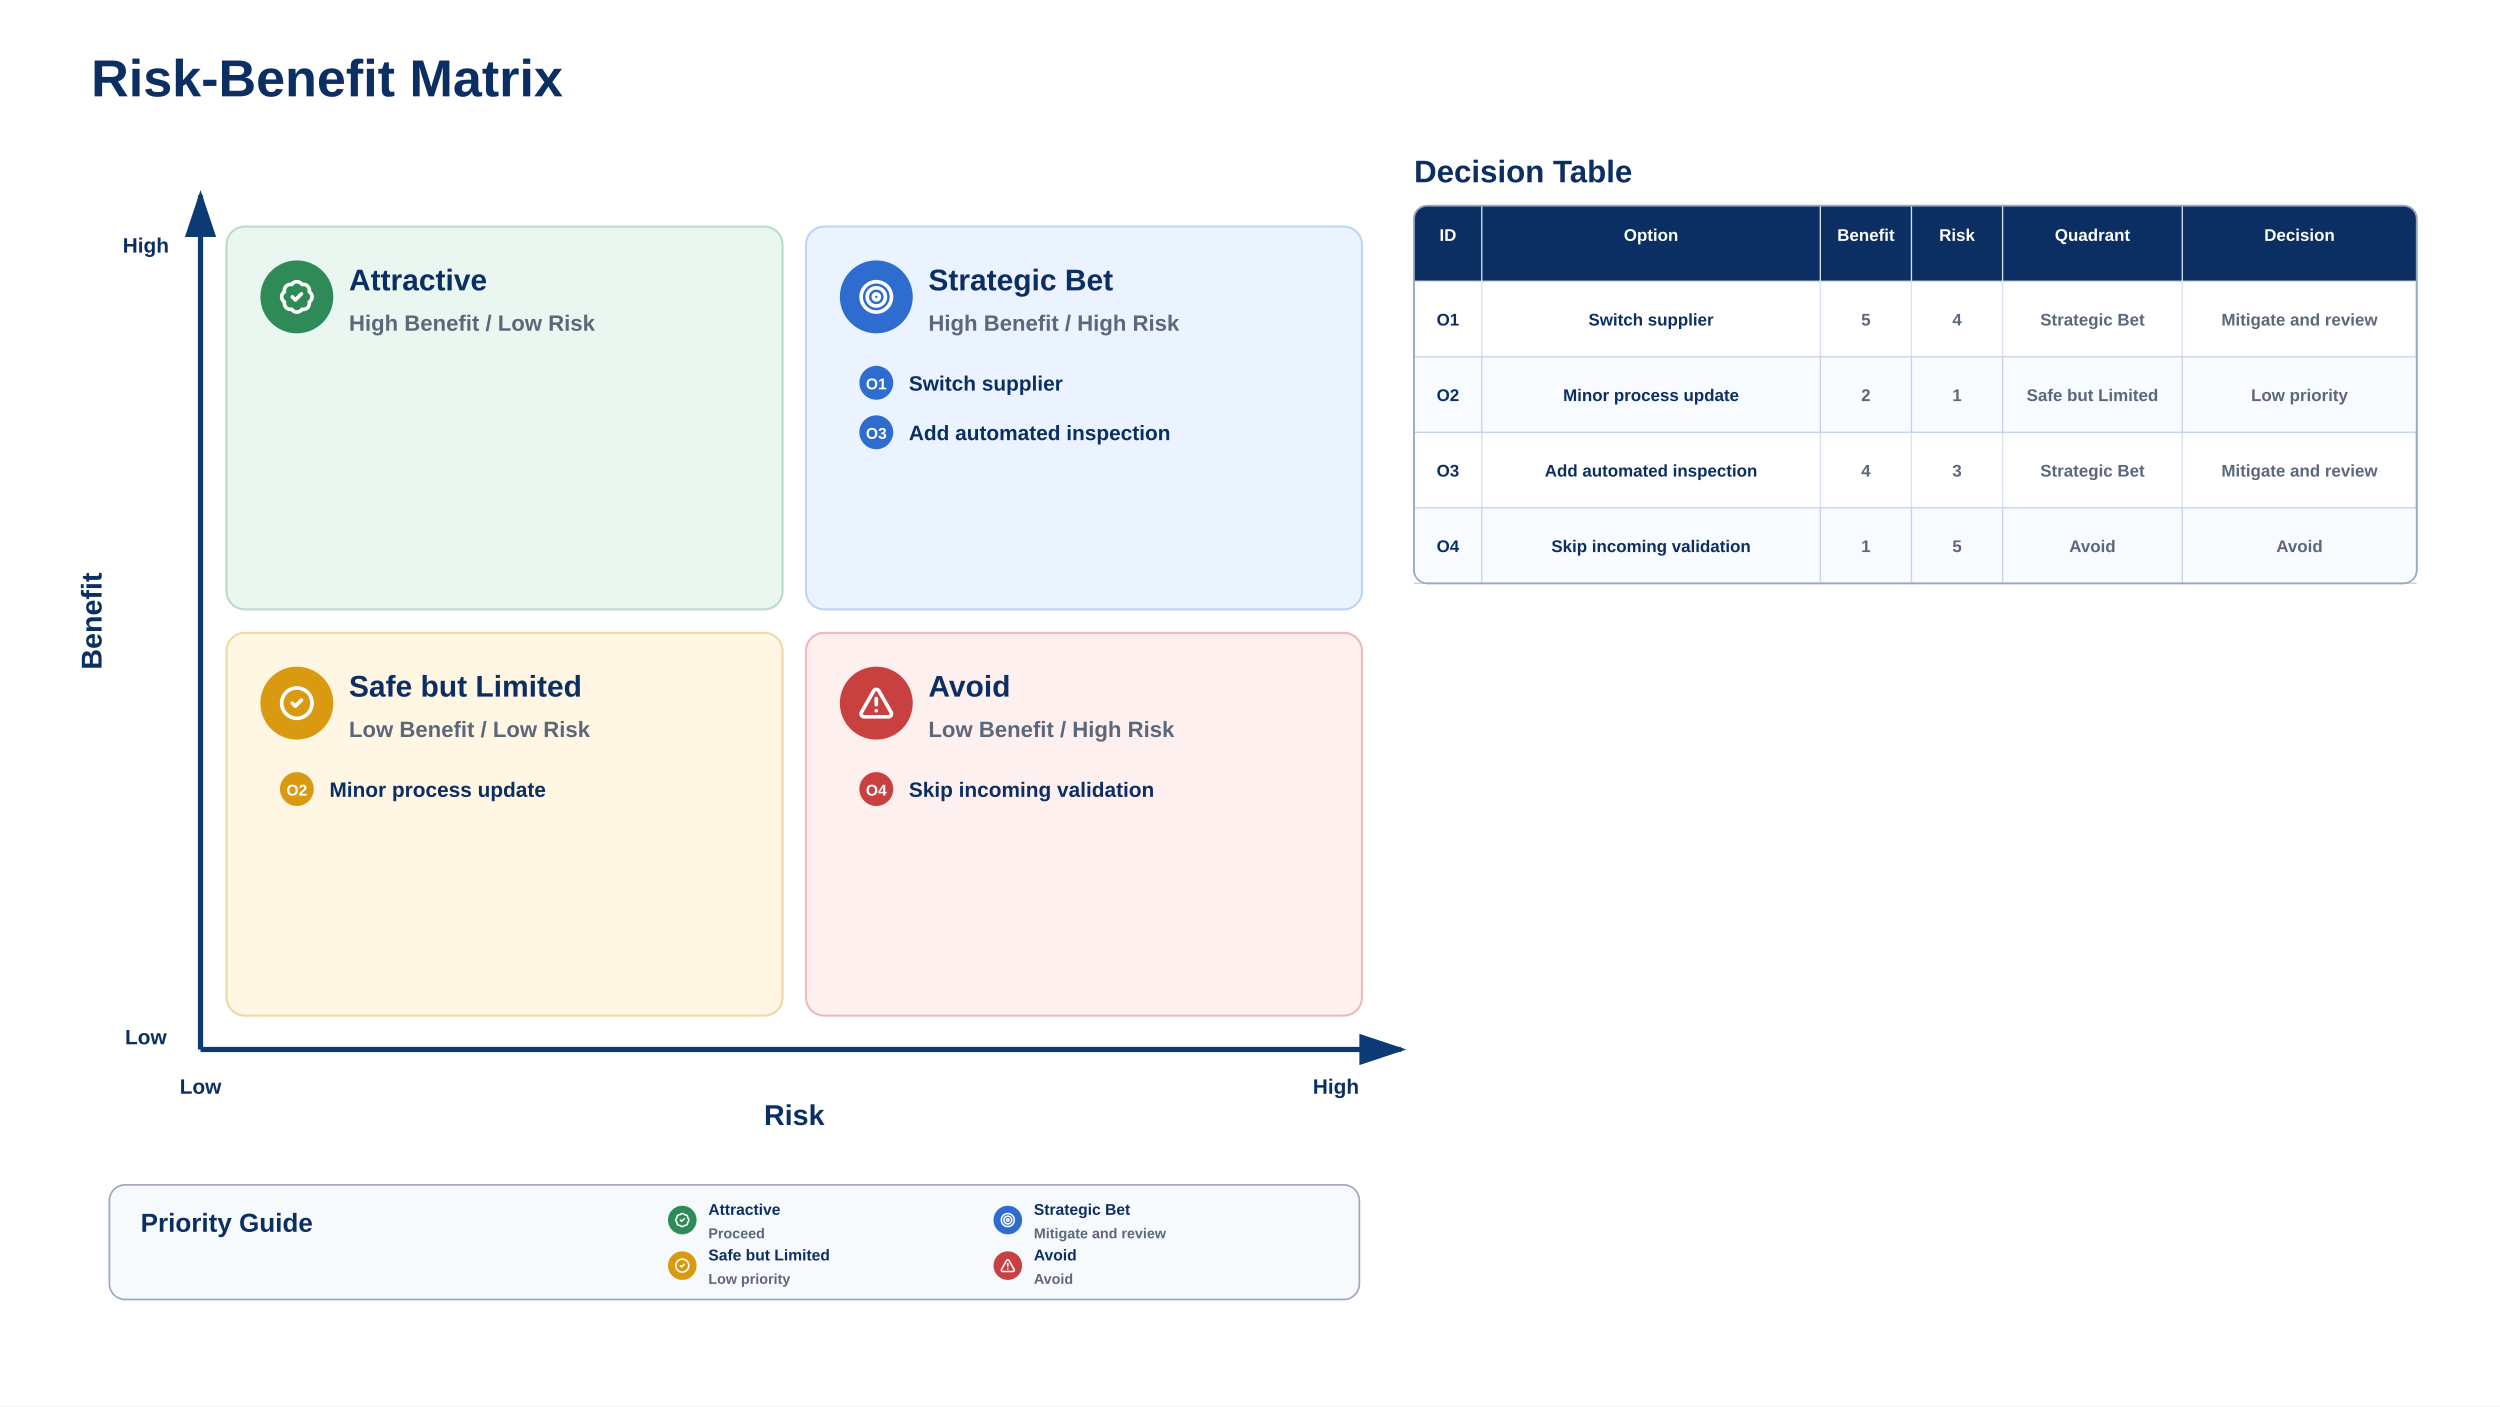
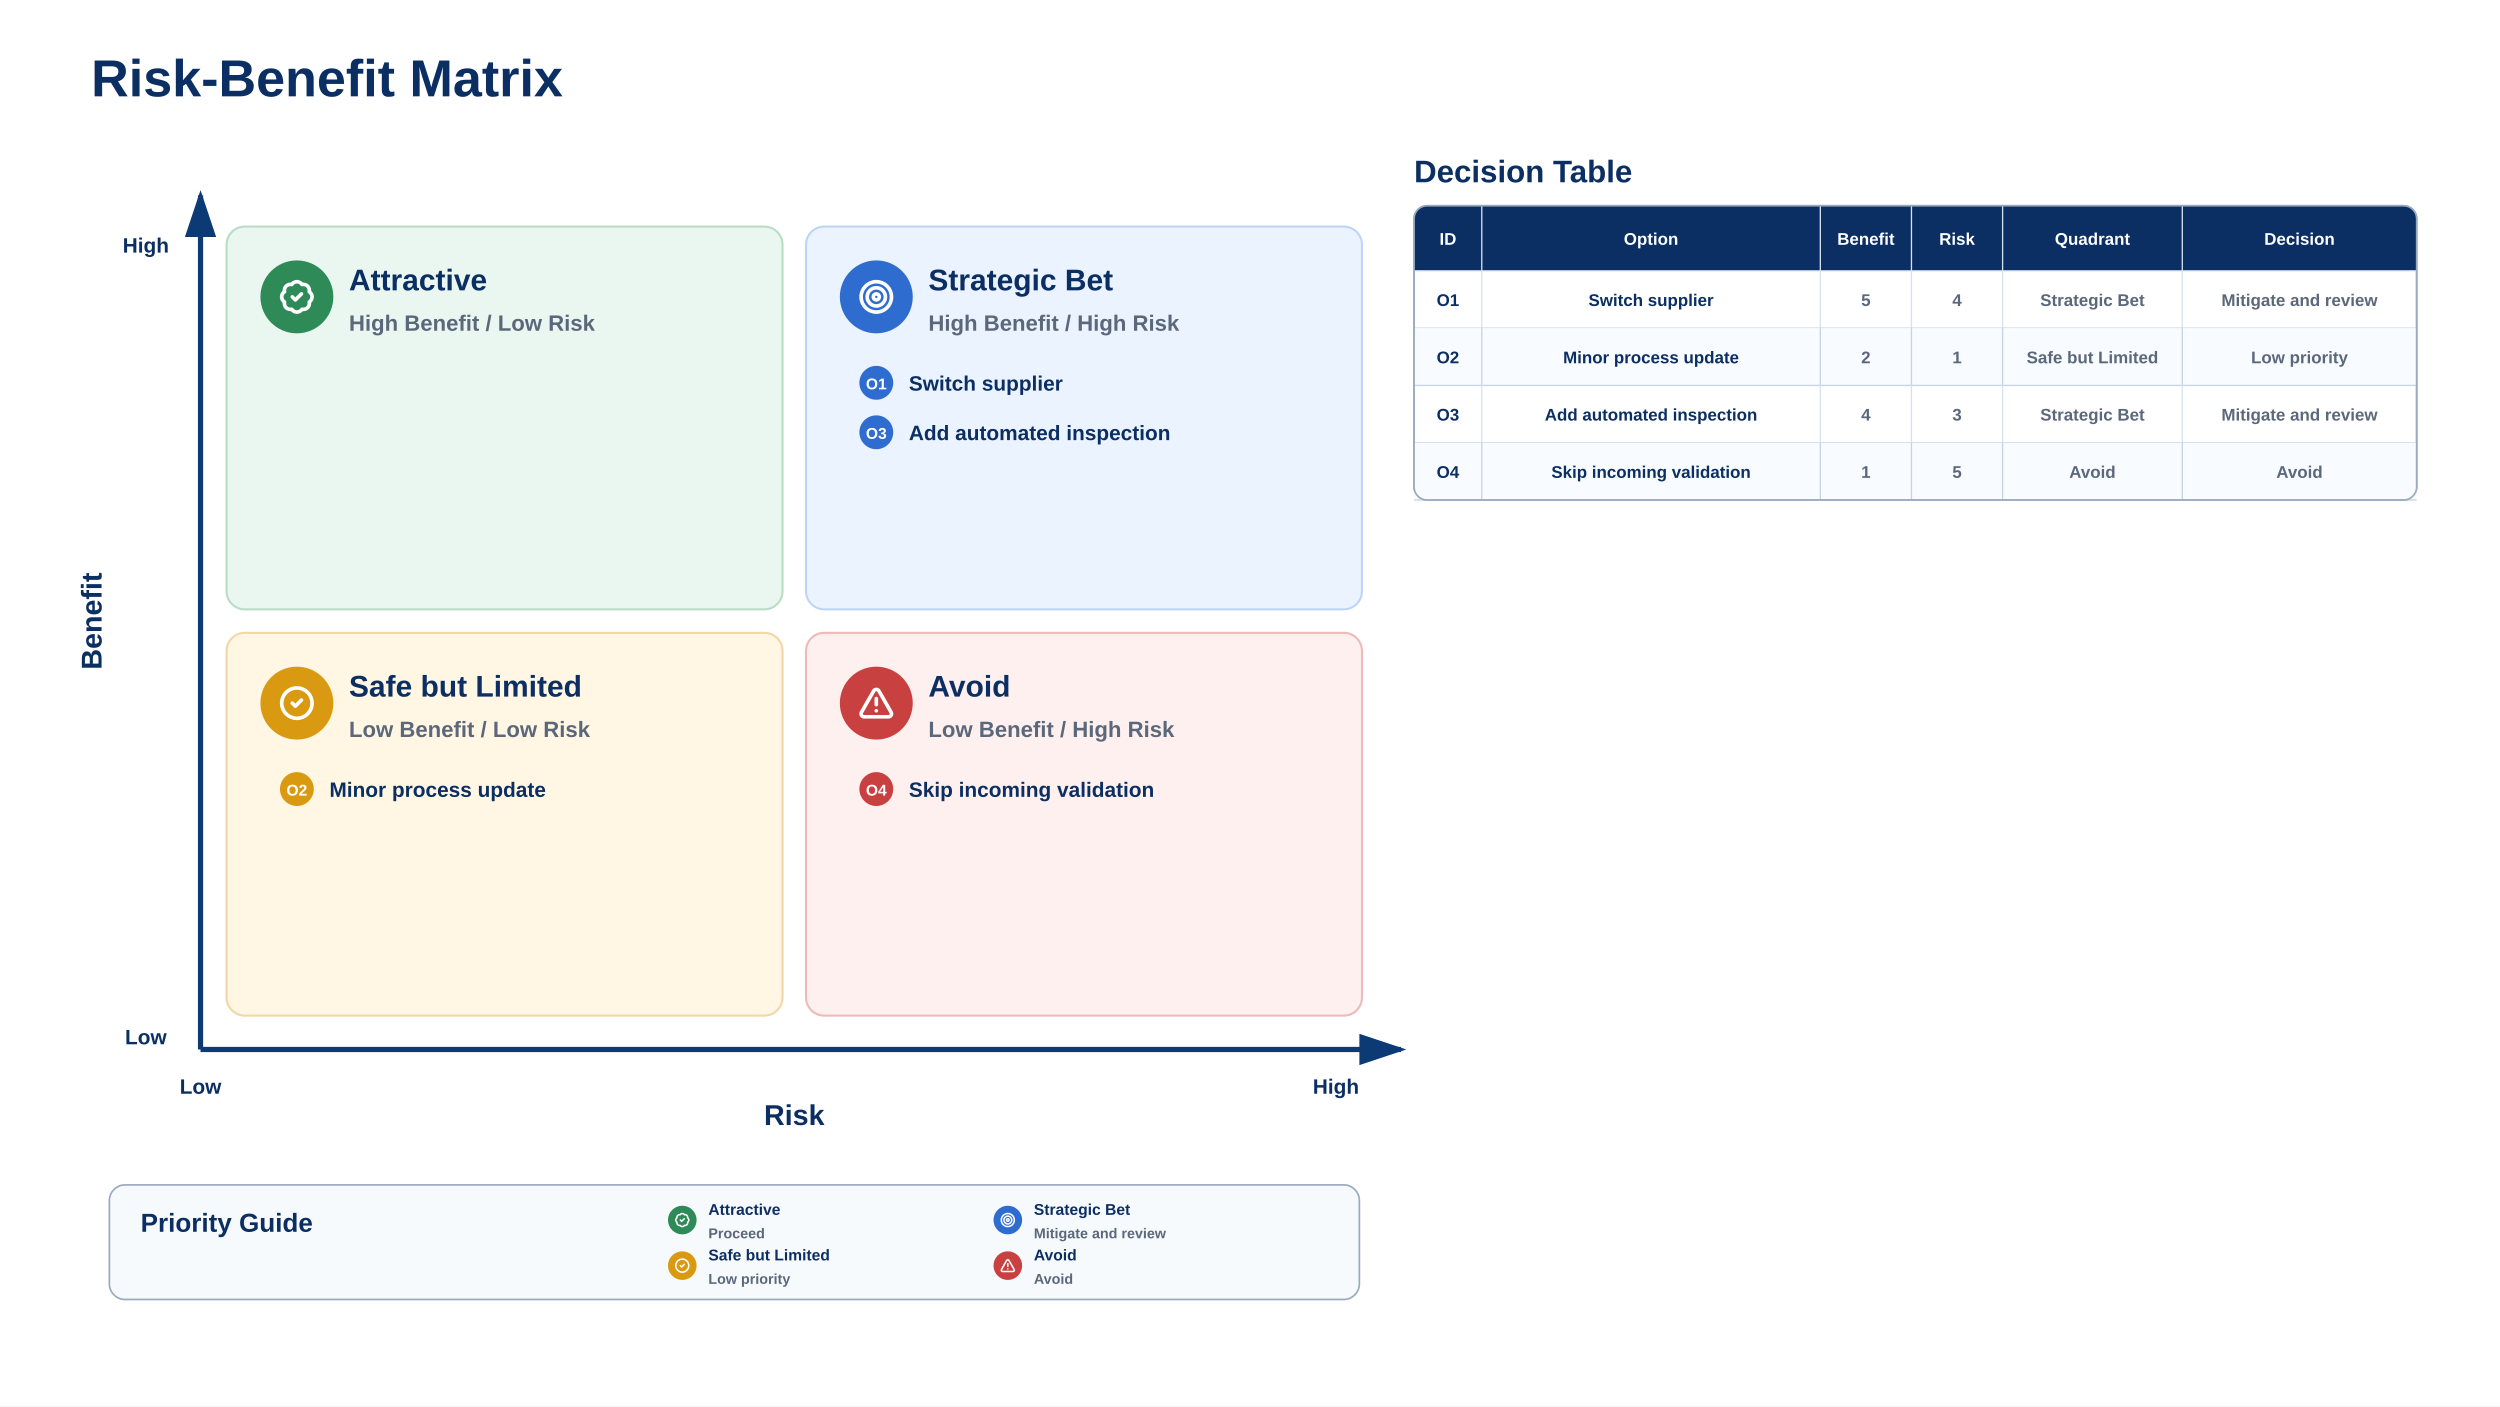
<svg xmlns="http://www.w3.org/2000/svg" width="1920" height="1080" viewBox="0 0 1920 1080">
  <defs>
    <marker id="arrowNavy" markerWidth="10" markerHeight="10" refX="8" refY="3" orient="auto" markerUnits="strokeWidth">
      <path d="M0,0 L0,6 L9,3 z" fill="#0B3A75" />
    </marker>
  </defs>
  <rect width="1920" height="1080" fill="#FFFFFF" />
  <text x="70" y="74" font-family="Arial" font-size="40" font-weight="700" fill="#0B2E63">Risk-Benefit Matrix</text>
  <g id="two-by-two-matrix">
    <line x1="154" y1="806" x2="1076" y2="806" stroke="#0B3A75" stroke-width="4" marker-end="url(#arrowNavy)" />
    <line x1="154" y1="806" x2="154" y2="150" stroke="#0B3A75" stroke-width="4" marker-end="url(#arrowNavy)" />
    <text x="610.0" y="864" text-anchor="middle" font-family="Arial" font-size="22" font-weight="700" fill="#0B2E63">Risk</text>
    <text transform="rotate(-90 78 477.0)" x="78" y="477.0" text-anchor="middle" font-family="Arial" font-size="22" font-weight="700" fill="#0B2E63">Benefit</text>
    <text x="154" y="840" text-anchor="middle" font-family="Arial" font-size="16" font-weight="700" fill="#0B2E63">Low</text>
    <text x="1026" y="840" text-anchor="middle" font-family="Arial" font-size="16" font-weight="700" fill="#0B2E63">High</text>
    <text x="112" y="802" text-anchor="middle" font-family="Arial" font-size="16" font-weight="700" fill="#0B2E63">Low</text>
    <text x="112" y="194" text-anchor="middle" font-family="Arial" font-size="16" font-weight="700" fill="#0B2E63">High</text>
    <g class="matrix-quadrant matrix-top_left" data-quadrant="top_left">
      <rect x="174.0" y="174.0" width="427.0" height="294.0" rx="14" fill="#EAF7F0" stroke="#B9DCC7" stroke-width="1.6" />
      <circle cx="228.0" cy="228.0" r="28" fill="#2E8B57" />
      <g class="lucide-icon lucide-badge-check" transform="translate(214.0 214.0) scale(1.167)" stroke="#FFFFFF" fill="none" stroke-width="2.4" stroke-linecap="round" stroke-linejoin="round">
        <path d="M3.85 8.62a4 4 0 0 1 4.78-4.77 4 4 0 0 1 6.74 0 4 4 0 0 1 4.78 4.78 4 4 0 0 1 0 6.74 4 4 0 0 1-4.77 4.78 4 4 0 0 1-6.75 0 4 4 0 0 1-4.78-4.77 4 4 0 0 1 0-6.76Z" />
        <path d="m9 12 2 2 4-4" />
      </g>
      <text x="268.0" y="223.0" font-family="Arial" font-size="23" font-weight="700" fill="#0B2E63">Attractive</text>
      <text x="268.0" y="254.0" font-family="Arial" font-size="17" font-weight="700" fill="#5B677A">High Benefit / Low Risk</text>
    </g>
    <g class="matrix-quadrant matrix-top_right" data-quadrant="top_right">
      <rect x="619.0" y="174.0" width="427.0" height="294.0" rx="14" fill="#EAF3FF" stroke="#BCD5F6" stroke-width="1.6" />
      <circle cx="673.0" cy="228.0" r="28" fill="#2F6CCF" />
      <g class="lucide-icon lucide-target" transform="translate(659.0 214.0) scale(1.167)" stroke="#FFFFFF" fill="none" stroke-width="2.4" stroke-linecap="round" stroke-linejoin="round">
        <circle cx="12" cy="12" r="10" />
        <circle cx="12" cy="12" r="6" />
        <circle cx="12" cy="12" r="2" />
      </g>
      <text x="713.0" y="223.0" font-family="Arial" font-size="23" font-weight="700" fill="#0B2E63">Strategic Bet</text>
      <text x="713.0" y="254.0" font-family="Arial" font-size="17" font-weight="700" fill="#5B677A">High Benefit / High Risk</text>
      <circle class="matrix-item-marker" cx="673.0" cy="294.0" r="13" fill="#2F6CCF" />
      <text x="673.0" y="299.0" text-anchor="middle" font-family="Arial" font-size="12" font-weight="700" fill="#FFFFFF">O1</text>
      <text class="matrix-item-label" x="698.0" y="300.0" font-family="Arial" font-size="16" font-weight="700" fill="#0B2E63">Switch supplier</text>
      <circle class="matrix-item-marker" cx="673.0" cy="332.0" r="13" fill="#2F6CCF" />
      <text x="673.0" y="337.0" text-anchor="middle" font-family="Arial" font-size="12" font-weight="700" fill="#FFFFFF">O3</text>
      <text class="matrix-item-label" x="698.0" y="338.0" font-family="Arial" font-size="16" font-weight="700" fill="#0B2E63">Add automated inspection</text>
    </g>
    <g class="matrix-quadrant matrix-bottom_left" data-quadrant="bottom_left">
      <rect x="174.0" y="486.0" width="427.0" height="294.0" rx="14" fill="#FFF6E3" stroke="#F1D7A5" stroke-width="1.6" />
      <circle cx="228.0" cy="540.0" r="28" fill="#D99A12" />
      <g class="lucide-icon lucide-circle-check" transform="translate(214.0 526.0) scale(1.167)" stroke="#FFFFFF" fill="none" stroke-width="2.4" stroke-linecap="round" stroke-linejoin="round">
        <circle cx="12" cy="12" r="10" />
        <path d="m9 12 2 2 4-4" />
      </g>
      <text x="268.0" y="535.0" font-family="Arial" font-size="23" font-weight="700" fill="#0B2E63">Safe but Limited</text>
      <text x="268.0" y="566.0" font-family="Arial" font-size="17" font-weight="700" fill="#5B677A">Low Benefit / Low Risk</text>
      <circle class="matrix-item-marker" cx="228.0" cy="606.0" r="13" fill="#D99A12" />
      <text x="228.0" y="611.0" text-anchor="middle" font-family="Arial" font-size="12" font-weight="700" fill="#FFFFFF">O2</text>
      <text class="matrix-item-label" x="253.0" y="612.0" font-family="Arial" font-size="16" font-weight="700" fill="#0B2E63">Minor process update</text>
    </g>
    <g class="matrix-quadrant matrix-bottom_right" data-quadrant="bottom_right">
      <rect x="619.0" y="486.0" width="427.0" height="294.0" rx="14" fill="#FFF0F0" stroke="#F0B8B8" stroke-width="1.6" />
      <circle cx="673.0" cy="540.0" r="28" fill="#C94040" />
      <g class="lucide-icon lucide-triangle-alert" transform="translate(659.0 526.0) scale(1.167)" stroke="#FFFFFF" fill="none" stroke-width="2.4" stroke-linecap="round" stroke-linejoin="round">
        <path d="m21.73 18-8-14a2 2 0 0 0-3.48 0l-8 14A2 2 0 0 0 4 21h16a2 2 0 0 0 1.73-3" />
        <path d="M12 9v4" />
        <path d="M12 17h.01" />
      </g>
      <text x="713.0" y="535.0" font-family="Arial" font-size="23" font-weight="700" fill="#0B2E63">Avoid</text>
      <text x="713.0" y="566.0" font-family="Arial" font-size="17" font-weight="700" fill="#5B677A">Low Benefit / High Risk</text>
      <circle class="matrix-item-marker" cx="673.0" cy="606.0" r="13" fill="#C94040" />
      <text x="673.0" y="611.0" text-anchor="middle" font-family="Arial" font-size="12" font-weight="700" fill="#FFFFFF">O4</text>
      <text class="matrix-item-label" x="698.0" y="612.0" font-family="Arial" font-size="16" font-weight="700" fill="#0B2E63">Skip incoming validation</text>
    </g>
  </g>
  <g id="matrix-side-table">
    <text x="1086" y="140" font-family="Arial" font-size="24" font-weight="700" fill="#0B2E63">Decision Table</text>
-     <rect x="1086" y="158" width="770" height="290.0" rx="10" fill="#FFFFFF" stroke="#9AA9BD" stroke-width="1.3" />
-     <rect x="1086" y="158" width="770" height="58" rx="10" fill="#0B2E63" />
-     <rect x="1086" y="187" width="770" height="29" fill="#0B2E63" />
-     <text x="1112.0" y="185.0" text-anchor="middle" font-family="Arial" font-size="13" font-weight="700" fill="#FFFFFF">ID</text>
-     <text x="1268.0" y="185.0" text-anchor="middle" font-family="Arial" font-size="13" font-weight="700" fill="#FFFFFF">Option</text>
-     <line x1="1138.0" y1="158" x2="1138.0" y2="216" stroke="#D8E2EE" stroke-width="1" />
-     <text x="1433.0" y="185.0" text-anchor="middle" font-family="Arial" font-size="13" font-weight="700" fill="#FFFFFF">Benefit</text>
-     <line x1="1398.0" y1="158" x2="1398.0" y2="216" stroke="#D8E2EE" stroke-width="1" />
-     <text x="1503.0" y="185.0" text-anchor="middle" font-family="Arial" font-size="13" font-weight="700" fill="#FFFFFF">Risk</text>
-     <line x1="1468.0" y1="158" x2="1468.0" y2="216" stroke="#D8E2EE" stroke-width="1" />
-     <text x="1607.0" y="185.0" text-anchor="middle" font-family="Arial" font-size="13" font-weight="700" fill="#FFFFFF">Quadrant</text>
-     <line x1="1538.0" y1="158" x2="1538.0" y2="216" stroke="#D8E2EE" stroke-width="1" />
-     <text x="1766.0" y="185.0" text-anchor="middle" font-family="Arial" font-size="13" font-weight="700" fill="#FFFFFF">Decision</text>
-     <line x1="1676.0" y1="158" x2="1676.0" y2="216" stroke="#D8E2EE" stroke-width="1" />
-     <line x1="1086" y1="216" x2="1856" y2="216" stroke="#D8E2EE" stroke-width="1" />
+     <rect x="1086" y="158" width="770" height="226.0" rx="10" fill="#FFFFFF" stroke="#9AA9BD" stroke-width="1.3" />
+     <rect x="1086" y="158" width="770" height="50" rx="10" fill="#0B2E63" />
+     <rect x="1086" y="187" width="770" height="21" fill="#0B2E63" />
+     <text x="1112.0" y="188.0" text-anchor="middle" font-family="Arial" font-size="13" font-weight="700" fill="#FFFFFF">ID</text>
+     <text x="1268.0" y="188.0" text-anchor="middle" font-family="Arial" font-size="13" font-weight="700" fill="#FFFFFF">Option</text>
+     <line x1="1138.0" y1="158" x2="1138.0" y2="208" stroke="#D8E2EE" stroke-width="1" />
+     <text x="1433.0" y="188.0" text-anchor="middle" font-family="Arial" font-size="13" font-weight="700" fill="#FFFFFF">Benefit</text>
+     <line x1="1398.0" y1="158" x2="1398.0" y2="208" stroke="#D8E2EE" stroke-width="1" />
+     <text x="1503.0" y="188.0" text-anchor="middle" font-family="Arial" font-size="13" font-weight="700" fill="#FFFFFF">Risk</text>
+     <line x1="1468.0" y1="158" x2="1468.0" y2="208" stroke="#D8E2EE" stroke-width="1" />
+     <text x="1607.0" y="188.0" text-anchor="middle" font-family="Arial" font-size="13" font-weight="700" fill="#FFFFFF">Quadrant</text>
+     <line x1="1538.0" y1="158" x2="1538.0" y2="208" stroke="#D8E2EE" stroke-width="1" />
+     <text x="1766.0" y="188.0" text-anchor="middle" font-family="Arial" font-size="13" font-weight="700" fill="#FFFFFF">Decision</text>
+     <line x1="1676.0" y1="158" x2="1676.0" y2="208" stroke="#D8E2EE" stroke-width="1" />
+     <line x1="1086" y1="208" x2="1856" y2="208" stroke="#D8E2EE" stroke-width="1" />
    <g class="matrix-table-row" data-item-id="O1">
-       <line class="matrix-table-body-grid" x1="1138.0" y1="216.0" x2="1138.0" y2="274.0" stroke="#D8E2EE" stroke-width="1" />
-       <line class="matrix-table-body-grid" x1="1398.0" y1="216.0" x2="1398.0" y2="274.0" stroke="#D8E2EE" stroke-width="1" />
-       <line class="matrix-table-body-grid" x1="1468.0" y1="216.0" x2="1468.0" y2="274.0" stroke="#D8E2EE" stroke-width="1" />
-       <line class="matrix-table-body-grid" x1="1538.0" y1="216.0" x2="1538.0" y2="274.0" stroke="#D8E2EE" stroke-width="1" />
-       <line class="matrix-table-body-grid" x1="1676.0" y1="216.0" x2="1676.0" y2="274.0" stroke="#D8E2EE" stroke-width="1" />
-       <text x="1112.0" y="250.0" text-anchor="middle" font-family="Arial" font-size="13" font-weight="600" fill="#0B2E63">O1</text>
-       <text x="1268.0" y="250.0" text-anchor="middle" font-family="Arial" font-size="13" font-weight="600" fill="#0B2E63">Switch supplier</text>
-       <text x="1433.0" y="250.0" text-anchor="middle" font-family="Arial" font-size="13" font-weight="600" fill="#5B677A">5</text>
-       <text x="1503.0" y="250.0" text-anchor="middle" font-family="Arial" font-size="13" font-weight="600" fill="#5B677A">4</text>
-       <text x="1607.0" y="250.0" text-anchor="middle" font-family="Arial" font-size="13" font-weight="600" fill="#5B677A">Strategic Bet</text>
-       <text x="1766.0" y="250.0" text-anchor="middle" font-family="Arial" font-size="13" font-weight="600" fill="#5B677A">Mitigate and review</text>
+       <line class="matrix-table-body-grid" x1="1138.0" y1="208.0" x2="1138.0" y2="252.0" stroke="#D8E2EE" stroke-width="1" />
+       <line class="matrix-table-body-grid" x1="1398.0" y1="208.0" x2="1398.0" y2="252.0" stroke="#D8E2EE" stroke-width="1" />
+       <line class="matrix-table-body-grid" x1="1468.0" y1="208.0" x2="1468.0" y2="252.0" stroke="#D8E2EE" stroke-width="1" />
+       <line class="matrix-table-body-grid" x1="1538.0" y1="208.0" x2="1538.0" y2="252.0" stroke="#D8E2EE" stroke-width="1" />
+       <line class="matrix-table-body-grid" x1="1676.0" y1="208.0" x2="1676.0" y2="252.0" stroke="#D8E2EE" stroke-width="1" />
+       <text x="1112.0" y="235.0" text-anchor="middle" font-family="Arial" font-size="13" font-weight="600" fill="#0B2E63">O1</text>
+       <text x="1268.0" y="235.0" text-anchor="middle" font-family="Arial" font-size="13" font-weight="600" fill="#0B2E63">Switch supplier</text>
+       <text x="1433.0" y="235.0" text-anchor="middle" font-family="Arial" font-size="13" font-weight="600" fill="#5B677A">5</text>
+       <text x="1503.0" y="235.0" text-anchor="middle" font-family="Arial" font-size="13" font-weight="600" fill="#5B677A">4</text>
+       <text x="1607.0" y="235.0" text-anchor="middle" font-family="Arial" font-size="13" font-weight="600" fill="#5B677A">Strategic Bet</text>
+       <text x="1766.0" y="235.0" text-anchor="middle" font-family="Arial" font-size="13" font-weight="600" fill="#5B677A">Mitigate and review</text>
    </g>
+     <line class="matrix-table-row-separator" x1="1086" y1="252.0" x2="1856" y2="252.0" stroke="#C5D3E4" stroke-width="1" />
    <g class="matrix-table-row" data-item-id="O2">
-       <rect x="1086" y="274.0" width="770" height="58.0" fill="#F8FBFF" />
-       <line class="matrix-table-body-grid" x1="1138.0" y1="274.0" x2="1138.0" y2="332.0" stroke="#C5D3E4" stroke-width="1" />
-       <line class="matrix-table-body-grid" x1="1398.0" y1="274.0" x2="1398.0" y2="332.0" stroke="#C5D3E4" stroke-width="1" />
-       <line class="matrix-table-body-grid" x1="1468.0" y1="274.0" x2="1468.0" y2="332.0" stroke="#C5D3E4" stroke-width="1" />
-       <line class="matrix-table-body-grid" x1="1538.0" y1="274.0" x2="1538.0" y2="332.0" stroke="#C5D3E4" stroke-width="1" />
-       <line class="matrix-table-body-grid" x1="1676.0" y1="274.0" x2="1676.0" y2="332.0" stroke="#C5D3E4" stroke-width="1" />
-       <text x="1112.0" y="308.0" text-anchor="middle" font-family="Arial" font-size="13" font-weight="600" fill="#0B2E63">O2</text>
-       <text x="1268.0" y="308.0" text-anchor="middle" font-family="Arial" font-size="13" font-weight="600" fill="#0B2E63">Minor process update</text>
-       <text x="1433.0" y="308.0" text-anchor="middle" font-family="Arial" font-size="13" font-weight="600" fill="#5B677A">2</text>
-       <text x="1503.0" y="308.0" text-anchor="middle" font-family="Arial" font-size="13" font-weight="600" fill="#5B677A">1</text>
-       <text x="1607.0" y="308.0" text-anchor="middle" font-family="Arial" font-size="13" font-weight="600" fill="#5B677A">Safe but Limited</text>
-       <text x="1766.0" y="308.0" text-anchor="middle" font-family="Arial" font-size="13" font-weight="600" fill="#5B677A">Low priority</text>
+       <rect x="1086" y="252.0" width="770" height="44.0" fill="#F8FBFF" />
+       <line class="matrix-table-body-grid" x1="1138.0" y1="252.0" x2="1138.0" y2="296.0" stroke="#C5D3E4" stroke-width="1" />
+       <line class="matrix-table-body-grid" x1="1398.0" y1="252.0" x2="1398.0" y2="296.0" stroke="#C5D3E4" stroke-width="1" />
+       <line class="matrix-table-body-grid" x1="1468.0" y1="252.0" x2="1468.0" y2="296.0" stroke="#C5D3E4" stroke-width="1" />
+       <line class="matrix-table-body-grid" x1="1538.0" y1="252.0" x2="1538.0" y2="296.0" stroke="#C5D3E4" stroke-width="1" />
+       <line class="matrix-table-body-grid" x1="1676.0" y1="252.0" x2="1676.0" y2="296.0" stroke="#C5D3E4" stroke-width="1" />
+       <text x="1112.0" y="279.0" text-anchor="middle" font-family="Arial" font-size="13" font-weight="600" fill="#0B2E63">O2</text>
+       <text x="1268.0" y="279.0" text-anchor="middle" font-family="Arial" font-size="13" font-weight="600" fill="#0B2E63">Minor process update</text>
+       <text x="1433.0" y="279.0" text-anchor="middle" font-family="Arial" font-size="13" font-weight="600" fill="#5B677A">2</text>
+       <text x="1503.0" y="279.0" text-anchor="middle" font-family="Arial" font-size="13" font-weight="600" fill="#5B677A">1</text>
+       <text x="1607.0" y="279.0" text-anchor="middle" font-family="Arial" font-size="13" font-weight="600" fill="#5B677A">Safe but Limited</text>
+       <text x="1766.0" y="279.0" text-anchor="middle" font-family="Arial" font-size="13" font-weight="600" fill="#5B677A">Low priority</text>
    </g>
+     <line class="matrix-table-row-separator" x1="1086" y1="296.0" x2="1856" y2="296.0" stroke="#C5D3E4" stroke-width="1" />
    <g class="matrix-table-row" data-item-id="O3">
-       <line class="matrix-table-body-grid" x1="1138.0" y1="332.0" x2="1138.0" y2="390.0" stroke="#D8E2EE" stroke-width="1" />
-       <line class="matrix-table-body-grid" x1="1398.0" y1="332.0" x2="1398.0" y2="390.0" stroke="#D8E2EE" stroke-width="1" />
-       <line class="matrix-table-body-grid" x1="1468.0" y1="332.0" x2="1468.0" y2="390.0" stroke="#D8E2EE" stroke-width="1" />
-       <line class="matrix-table-body-grid" x1="1538.0" y1="332.0" x2="1538.0" y2="390.0" stroke="#D8E2EE" stroke-width="1" />
-       <line class="matrix-table-body-grid" x1="1676.0" y1="332.0" x2="1676.0" y2="390.0" stroke="#D8E2EE" stroke-width="1" />
-       <text x="1112.0" y="366.0" text-anchor="middle" font-family="Arial" font-size="13" font-weight="600" fill="#0B2E63">O3</text>
-       <text x="1268.0" y="366.0" text-anchor="middle" font-family="Arial" font-size="13" font-weight="600" fill="#0B2E63">Add automated inspection</text>
-       <text x="1433.0" y="366.0" text-anchor="middle" font-family="Arial" font-size="13" font-weight="600" fill="#5B677A">4</text>
-       <text x="1503.0" y="366.0" text-anchor="middle" font-family="Arial" font-size="13" font-weight="600" fill="#5B677A">3</text>
-       <text x="1607.0" y="366.0" text-anchor="middle" font-family="Arial" font-size="13" font-weight="600" fill="#5B677A">Strategic Bet</text>
-       <text x="1766.0" y="366.0" text-anchor="middle" font-family="Arial" font-size="13" font-weight="600" fill="#5B677A">Mitigate and review</text>
+       <line class="matrix-table-body-grid" x1="1138.0" y1="296.0" x2="1138.0" y2="340.0" stroke="#D8E2EE" stroke-width="1" />
+       <line class="matrix-table-body-grid" x1="1398.0" y1="296.0" x2="1398.0" y2="340.0" stroke="#D8E2EE" stroke-width="1" />
+       <line class="matrix-table-body-grid" x1="1468.0" y1="296.0" x2="1468.0" y2="340.0" stroke="#D8E2EE" stroke-width="1" />
+       <line class="matrix-table-body-grid" x1="1538.0" y1="296.0" x2="1538.0" y2="340.0" stroke="#D8E2EE" stroke-width="1" />
+       <line class="matrix-table-body-grid" x1="1676.0" y1="296.0" x2="1676.0" y2="340.0" stroke="#D8E2EE" stroke-width="1" />
+       <text x="1112.0" y="323.0" text-anchor="middle" font-family="Arial" font-size="13" font-weight="600" fill="#0B2E63">O3</text>
+       <text x="1268.0" y="323.0" text-anchor="middle" font-family="Arial" font-size="13" font-weight="600" fill="#0B2E63">Add automated inspection</text>
+       <text x="1433.0" y="323.0" text-anchor="middle" font-family="Arial" font-size="13" font-weight="600" fill="#5B677A">4</text>
+       <text x="1503.0" y="323.0" text-anchor="middle" font-family="Arial" font-size="13" font-weight="600" fill="#5B677A">3</text>
+       <text x="1607.0" y="323.0" text-anchor="middle" font-family="Arial" font-size="13" font-weight="600" fill="#5B677A">Strategic Bet</text>
+       <text x="1766.0" y="323.0" text-anchor="middle" font-family="Arial" font-size="13" font-weight="600" fill="#5B677A">Mitigate and review</text>
    </g>
+     <line class="matrix-table-row-separator" x1="1086" y1="340.0" x2="1856" y2="340.0" stroke="#C5D3E4" stroke-width="1" />
    <g class="matrix-table-row" data-item-id="O4">
-       <rect x="1086" y="390.0" width="770" height="58.0" fill="#F8FBFF" />
-       <line class="matrix-table-body-grid" x1="1138.0" y1="390.0" x2="1138.0" y2="448.0" stroke="#C5D3E4" stroke-width="1" />
-       <line class="matrix-table-body-grid" x1="1398.0" y1="390.0" x2="1398.0" y2="448.0" stroke="#C5D3E4" stroke-width="1" />
-       <line class="matrix-table-body-grid" x1="1468.0" y1="390.0" x2="1468.0" y2="448.0" stroke="#C5D3E4" stroke-width="1" />
-       <line class="matrix-table-body-grid" x1="1538.0" y1="390.0" x2="1538.0" y2="448.0" stroke="#C5D3E4" stroke-width="1" />
-       <line class="matrix-table-body-grid" x1="1676.0" y1="390.0" x2="1676.0" y2="448.0" stroke="#C5D3E4" stroke-width="1" />
-       <text x="1112.0" y="424.0" text-anchor="middle" font-family="Arial" font-size="13" font-weight="600" fill="#0B2E63">O4</text>
-       <text x="1268.0" y="424.0" text-anchor="middle" font-family="Arial" font-size="13" font-weight="600" fill="#0B2E63">Skip incoming validation</text>
-       <text x="1433.0" y="424.0" text-anchor="middle" font-family="Arial" font-size="13" font-weight="600" fill="#5B677A">1</text>
-       <text x="1503.0" y="424.0" text-anchor="middle" font-family="Arial" font-size="13" font-weight="600" fill="#5B677A">5</text>
-       <text x="1607.0" y="424.0" text-anchor="middle" font-family="Arial" font-size="13" font-weight="600" fill="#5B677A">Avoid</text>
-       <text x="1766.0" y="424.0" text-anchor="middle" font-family="Arial" font-size="13" font-weight="600" fill="#5B677A">Avoid</text>
+       <rect x="1086" y="340.0" width="770" height="44.0" fill="#F8FBFF" />
+       <line class="matrix-table-body-grid" x1="1138.0" y1="340.0" x2="1138.0" y2="384.0" stroke="#C5D3E4" stroke-width="1" />
+       <line class="matrix-table-body-grid" x1="1398.0" y1="340.0" x2="1398.0" y2="384.0" stroke="#C5D3E4" stroke-width="1" />
+       <line class="matrix-table-body-grid" x1="1468.0" y1="340.0" x2="1468.0" y2="384.0" stroke="#C5D3E4" stroke-width="1" />
+       <line class="matrix-table-body-grid" x1="1538.0" y1="340.0" x2="1538.0" y2="384.0" stroke="#C5D3E4" stroke-width="1" />
+       <line class="matrix-table-body-grid" x1="1676.0" y1="340.0" x2="1676.0" y2="384.0" stroke="#C5D3E4" stroke-width="1" />
+       <text x="1112.0" y="367.0" text-anchor="middle" font-family="Arial" font-size="13" font-weight="600" fill="#0B2E63">O4</text>
+       <text x="1268.0" y="367.0" text-anchor="middle" font-family="Arial" font-size="13" font-weight="600" fill="#0B2E63">Skip incoming validation</text>
+       <text x="1433.0" y="367.0" text-anchor="middle" font-family="Arial" font-size="13" font-weight="600" fill="#5B677A">1</text>
+       <text x="1503.0" y="367.0" text-anchor="middle" font-family="Arial" font-size="13" font-weight="600" fill="#5B677A">5</text>
+       <text x="1607.0" y="367.0" text-anchor="middle" font-family="Arial" font-size="13" font-weight="600" fill="#5B677A">Avoid</text>
+       <text x="1766.0" y="367.0" text-anchor="middle" font-family="Arial" font-size="13" font-weight="600" fill="#5B677A">Avoid</text>
    </g>
-     <line class="matrix-table-row-separator" x1="1086" y1="274.0" x2="1856" y2="274.0" stroke="#C5D3E4" stroke-width="1" />
-     <line class="matrix-table-row-separator" x1="1086" y1="332.0" x2="1856" y2="332.0" stroke="#C5D3E4" stroke-width="1" />
-     <line class="matrix-table-row-separator" x1="1086" y1="390.0" x2="1856" y2="390.0" stroke="#C5D3E4" stroke-width="1" />
-     <line class="matrix-table-row-separator" x1="1086" y1="448.0" x2="1856" y2="448.0" stroke="#C5D3E4" stroke-width="1" />
-     <rect x="1086" y="158" width="770" height="290.0" rx="10" fill="none" stroke="#9AA9BD" stroke-width="1.3" />
+     <line class="matrix-table-row-separator" x1="1086" y1="384.0" x2="1856" y2="384.0" stroke="#C5D3E4" stroke-width="1" />
+     <rect x="1086" y="158" width="770" height="226.0" rx="10" fill="none" stroke="#9AA9BD" stroke-width="1.3" />
  </g>
  <g id="matrix-legend">
    <rect x="84" y="910" width="960" height="88" rx="12" fill="#F7FAFD" stroke="#9AA9BD" stroke-width="1.3" />
    <text x="108" y="946" font-family="Arial" font-size="20" font-weight="700" fill="#0B2E63">Priority Guide</text>
    <circle cx="524" cy="937" r="11" fill="#2E8B57" />
    <g class="lucide-icon lucide-badge-check" transform="translate(518.0 931.0) scale(0.500)" stroke="#FFFFFF" fill="none" stroke-width="2.4" stroke-linecap="round" stroke-linejoin="round">
      <path d="M3.85 8.62a4 4 0 0 1 4.78-4.77 4 4 0 0 1 6.74 0 4 4 0 0 1 4.78 4.78 4 4 0 0 1 0 6.74 4 4 0 0 1-4.77 4.78 4 4 0 0 1-6.75 0 4 4 0 0 1-4.78-4.77 4 4 0 0 1 0-6.76Z" />
      <path d="m9 12 2 2 4-4" />
    </g>
    <text x="544" y="933" font-family="Arial" font-size="12" font-weight="700" fill="#0B2E63">Attractive</text>
    <text x="544" y="951" font-family="Arial" font-size="11" font-weight="600" fill="#5B677A">Proceed</text>
    <circle cx="774" cy="937" r="11" fill="#2F6CCF" />
    <g class="lucide-icon lucide-target" transform="translate(768.0 931.0) scale(0.500)" stroke="#FFFFFF" fill="none" stroke-width="2.4" stroke-linecap="round" stroke-linejoin="round">
      <circle cx="12" cy="12" r="10" />
      <circle cx="12" cy="12" r="6" />
      <circle cx="12" cy="12" r="2" />
    </g>
    <text x="794" y="933" font-family="Arial" font-size="12" font-weight="700" fill="#0B2E63">Strategic Bet</text>
    <text x="794" y="951" font-family="Arial" font-size="11" font-weight="600" fill="#5B677A">Mitigate and review</text>
    <circle cx="524" cy="972" r="11" fill="#D99A12" />
    <g class="lucide-icon lucide-circle-check" transform="translate(518.0 966.0) scale(0.500)" stroke="#FFFFFF" fill="none" stroke-width="2.4" stroke-linecap="round" stroke-linejoin="round">
      <circle cx="12" cy="12" r="10" />
      <path d="m9 12 2 2 4-4" />
    </g>
    <text x="544" y="968" font-family="Arial" font-size="12" font-weight="700" fill="#0B2E63">Safe but Limited</text>
    <text x="544" y="986" font-family="Arial" font-size="11" font-weight="600" fill="#5B677A">Low priority</text>
    <circle cx="774" cy="972" r="11" fill="#C94040" />
    <g class="lucide-icon lucide-triangle-alert" transform="translate(768.0 966.0) scale(0.500)" stroke="#FFFFFF" fill="none" stroke-width="2.4" stroke-linecap="round" stroke-linejoin="round">
      <path d="m21.73 18-8-14a2 2 0 0 0-3.48 0l-8 14A2 2 0 0 0 4 21h16a2 2 0 0 0 1.73-3" />
      <path d="M12 9v4" />
      <path d="M12 17h.01" />
    </g>
    <text x="794" y="968" font-family="Arial" font-size="12" font-weight="700" fill="#0B2E63">Avoid</text>
    <text x="794" y="986" font-family="Arial" font-size="11" font-weight="600" fill="#5B677A">Avoid</text>
  </g>
</svg>
